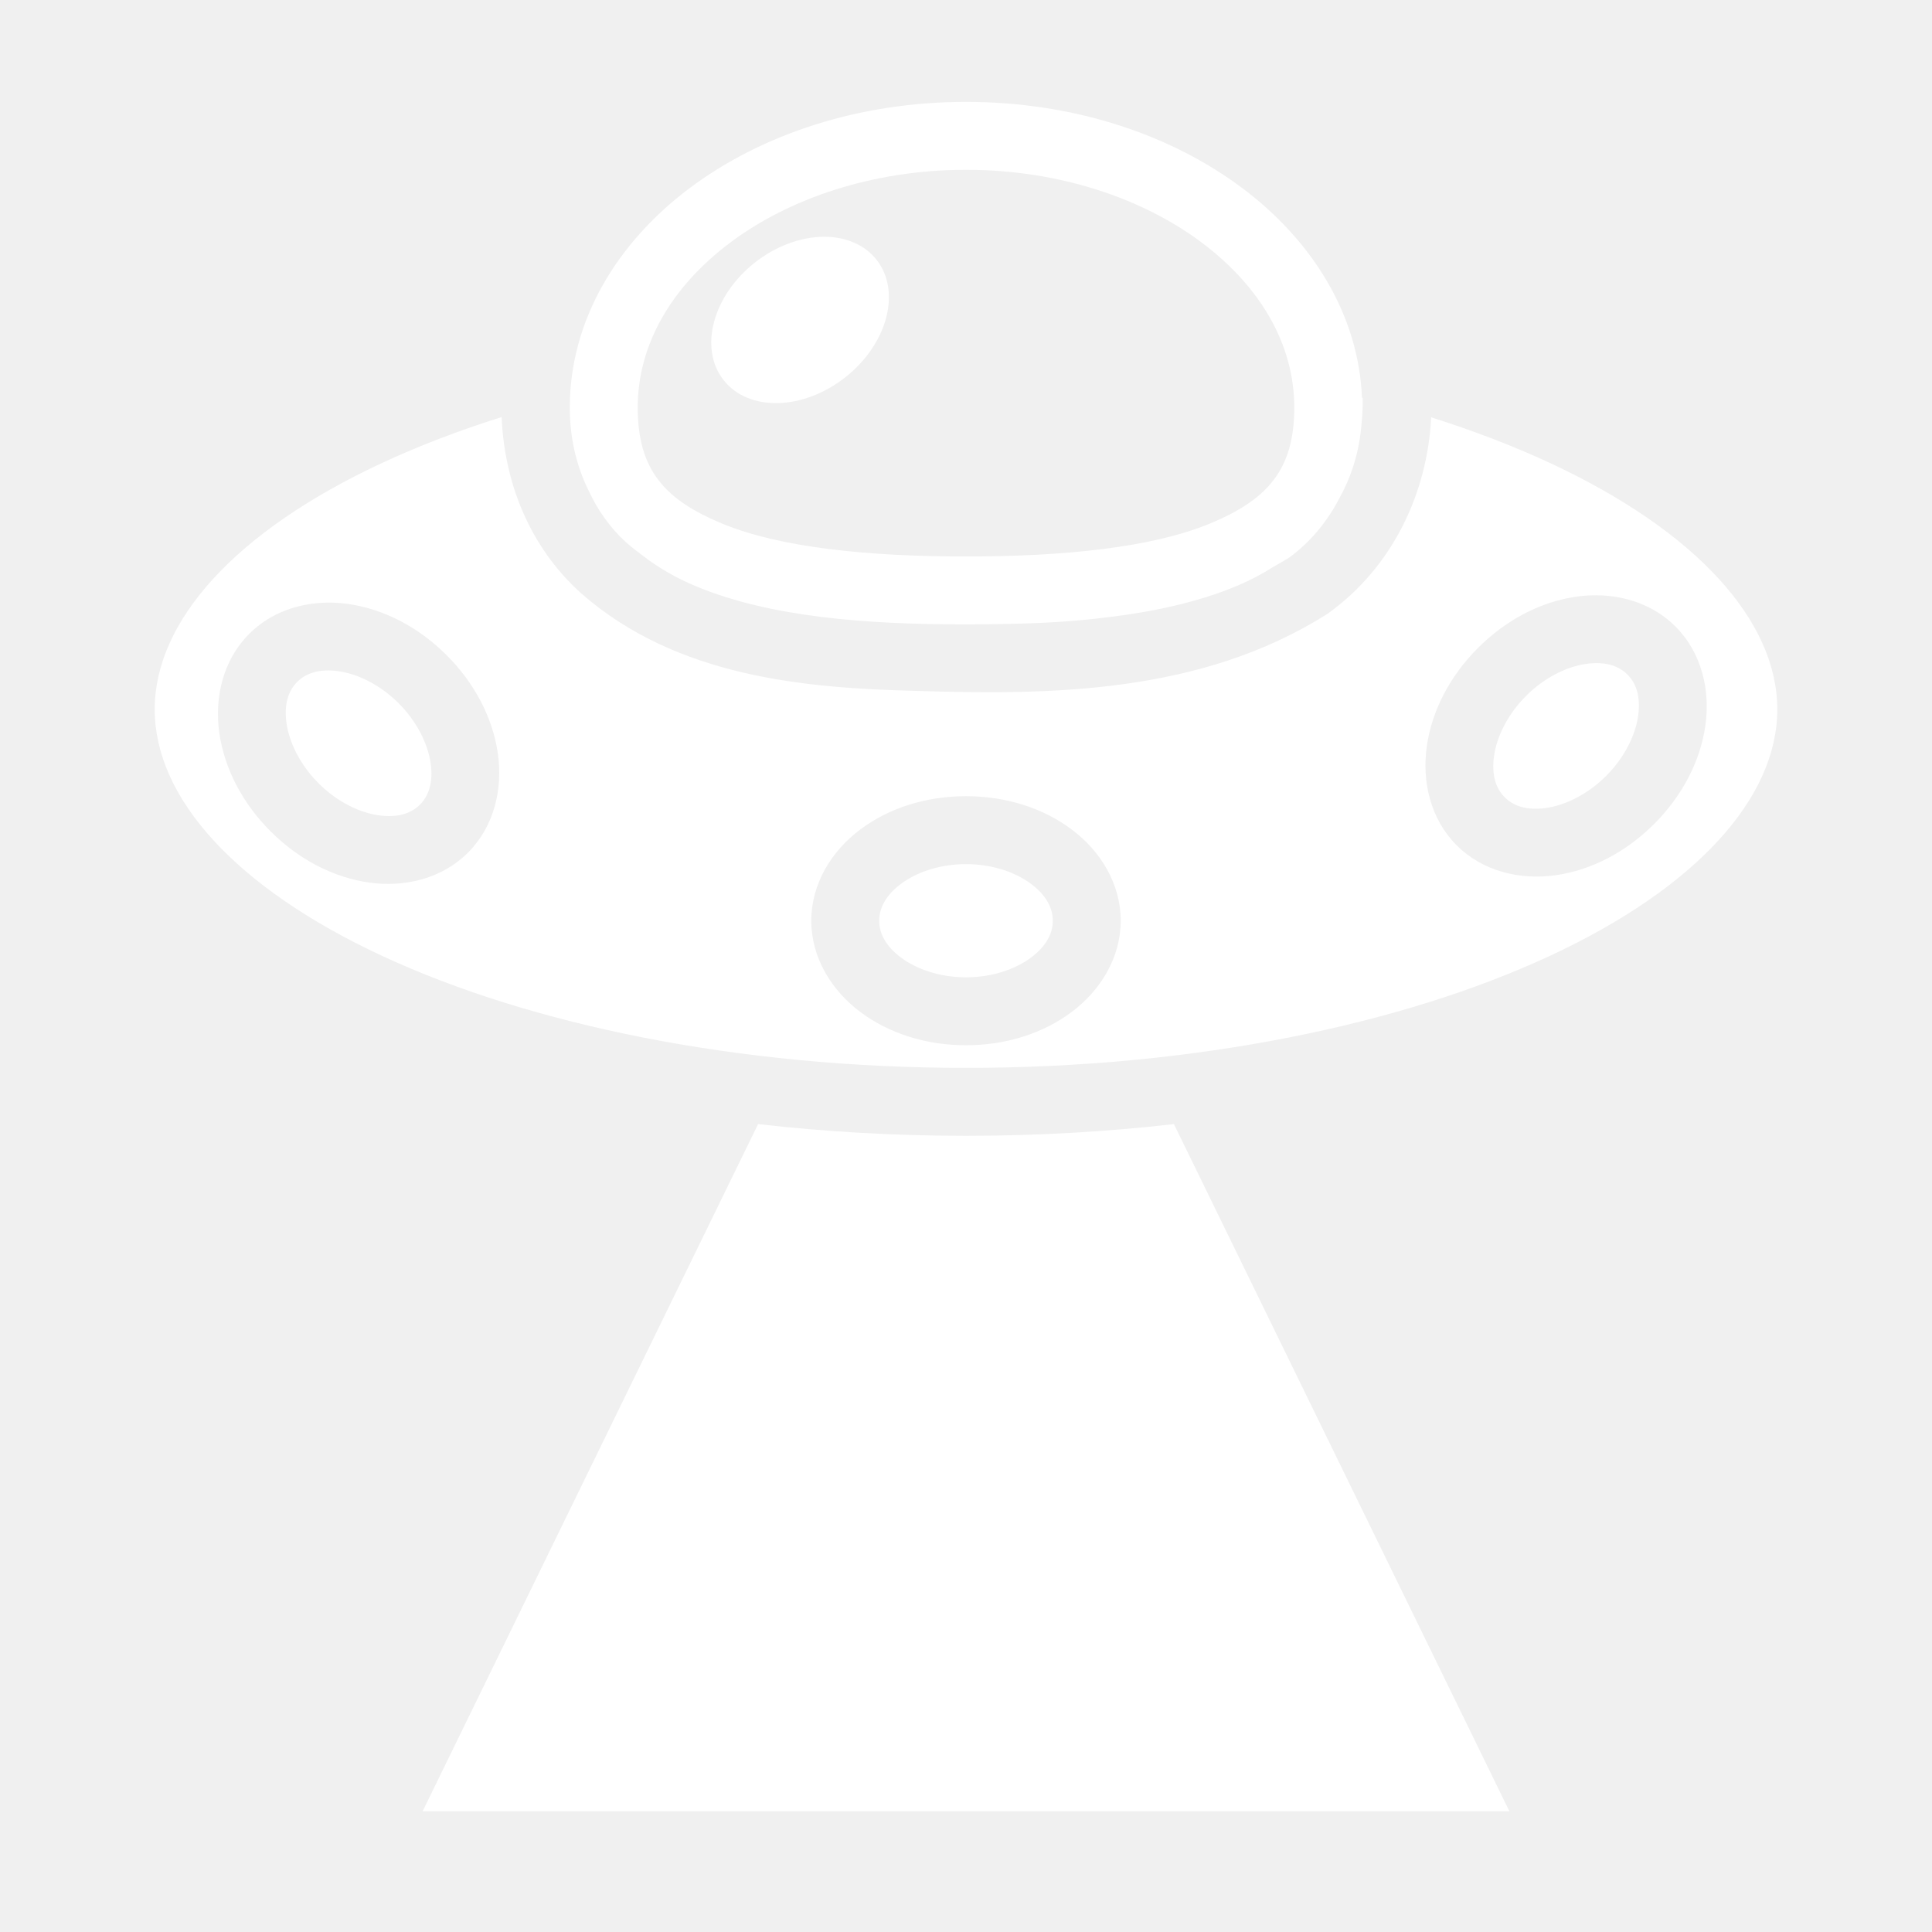
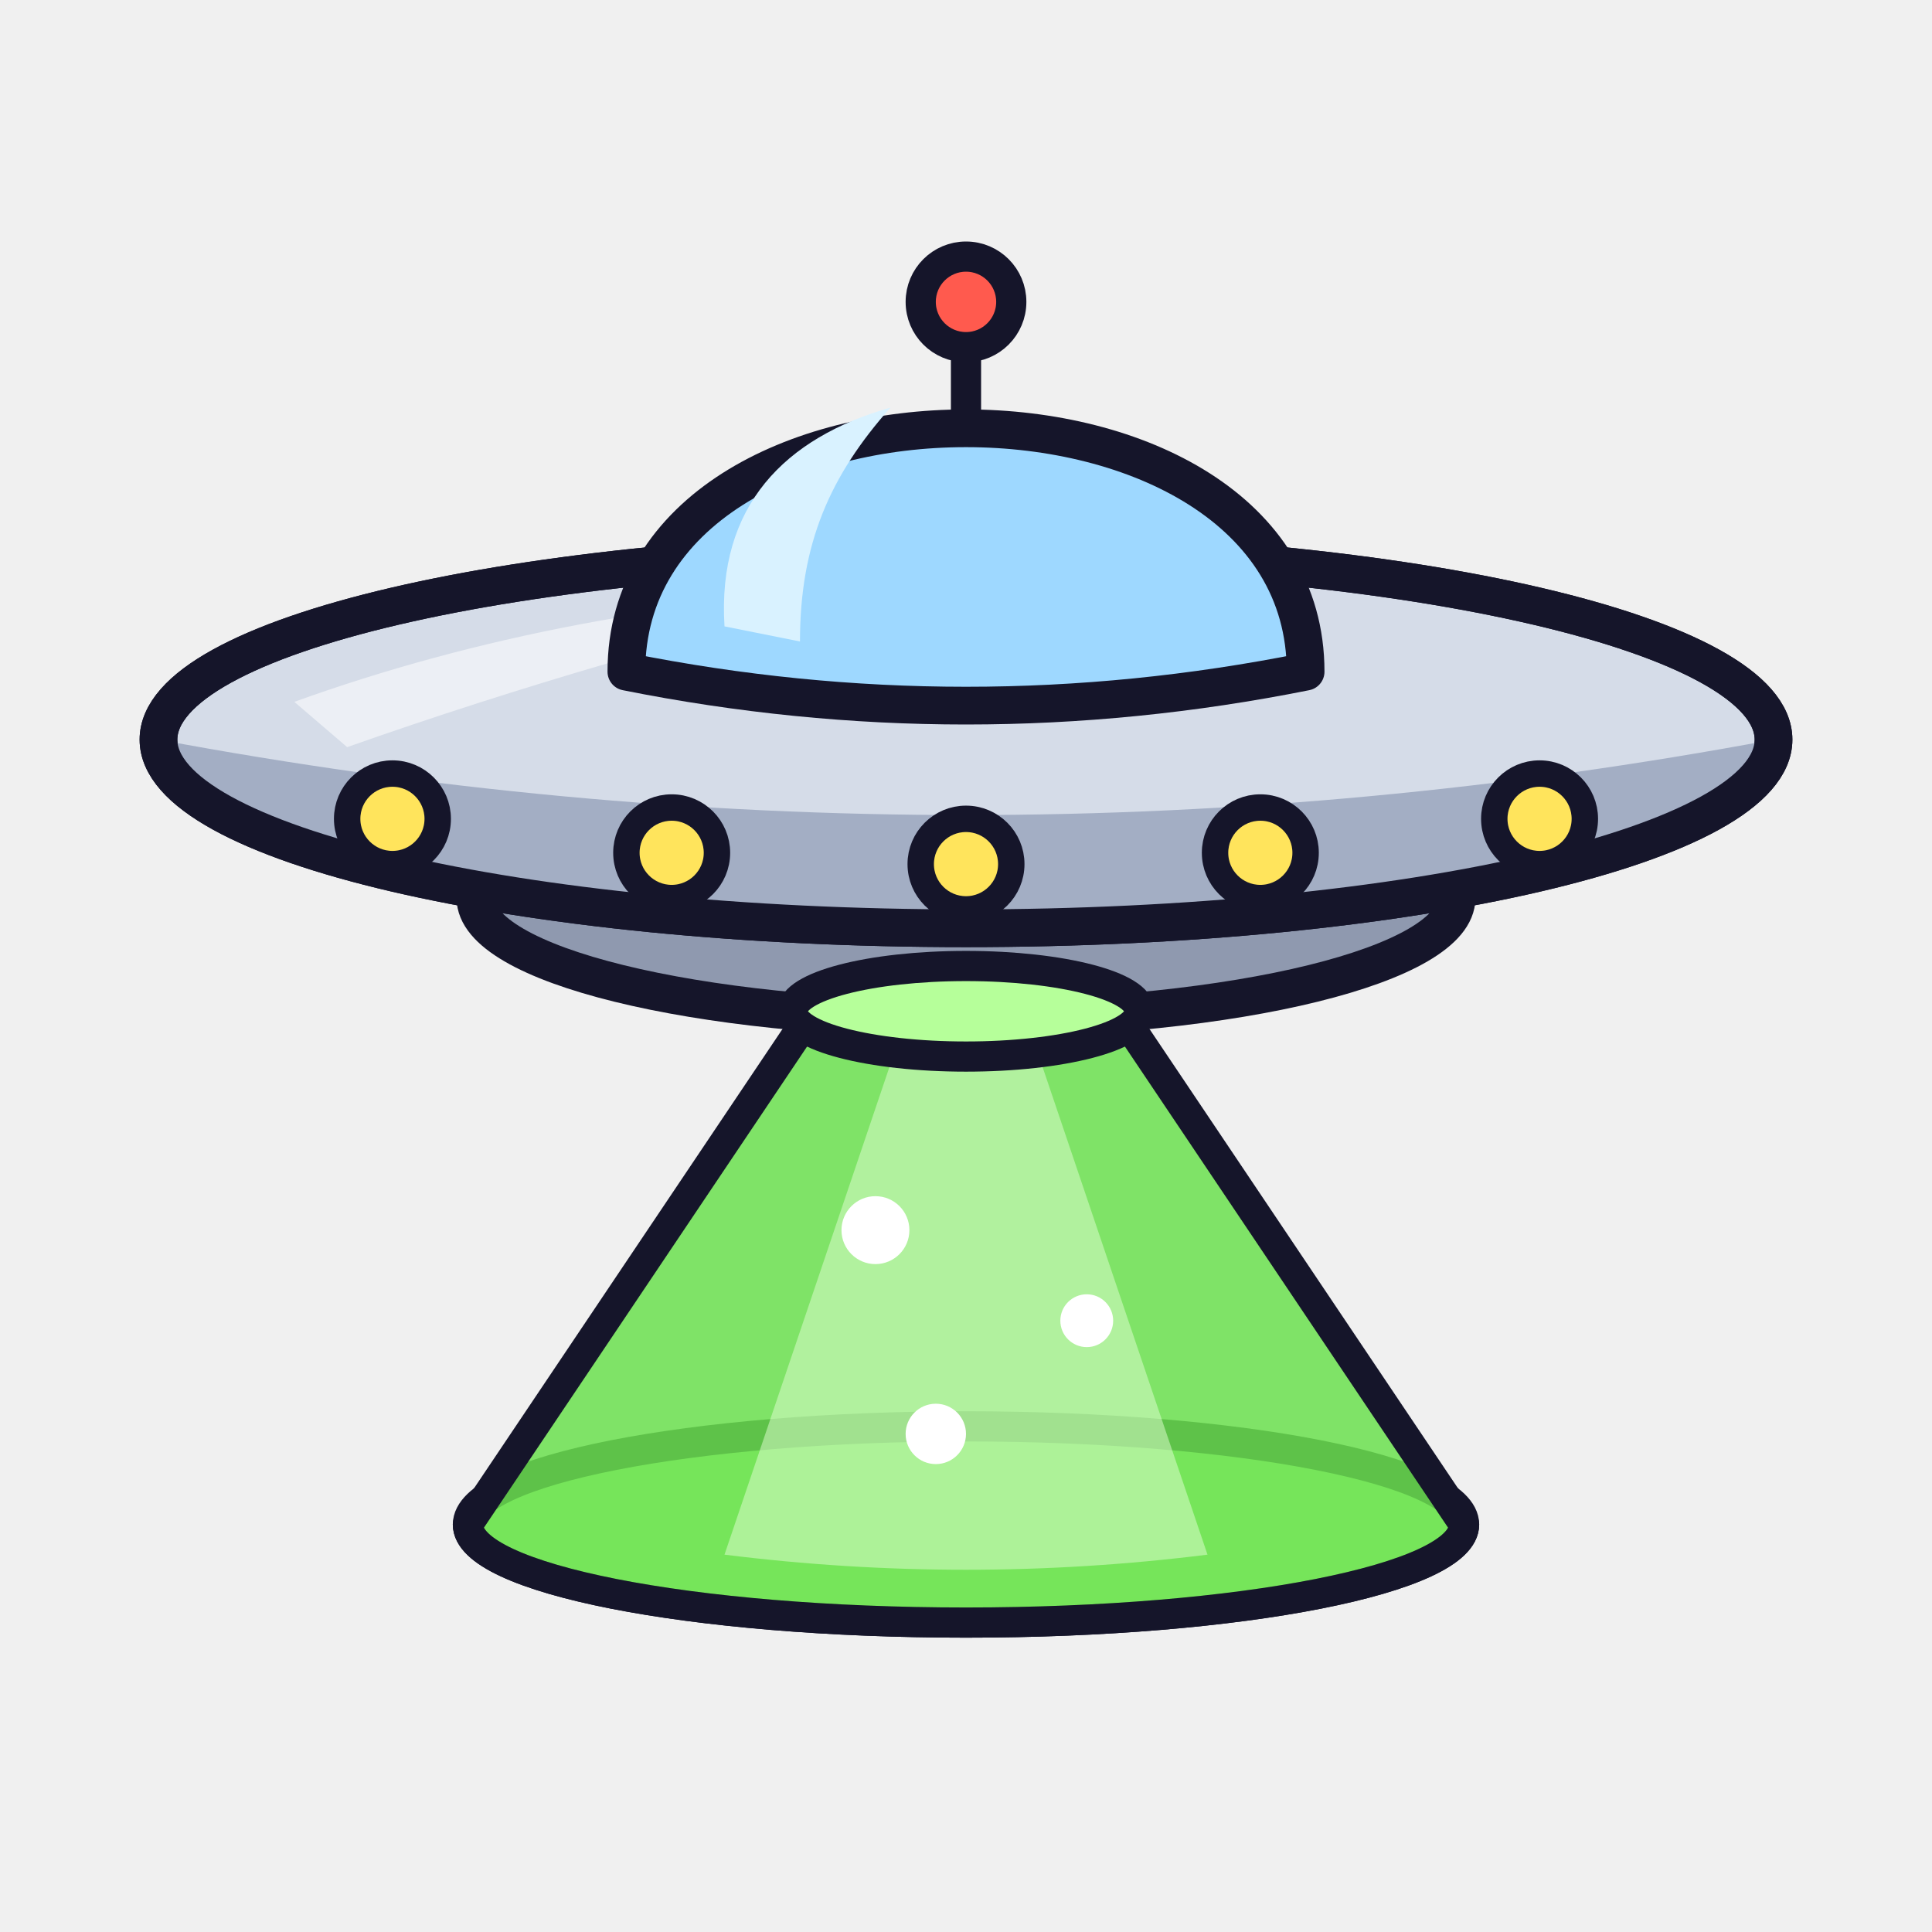
<svg xmlns="http://www.w3.org/2000/svg" viewBox="0 0 512 512">
-   <path fill="#fff" d="M256 27c-28.334 0-54.153 8.54-73.283 22.89C163.587 64.236 151 84.874 151 108c0 8.204 1.796 15.548 4.975 21.975 2.398 5.19 5.692 9.893 9.95 13.757 1.386 1.213 2.82 2.35 4.294 3.43 4.322 3.357 9.202 6.14 14.473 8.31 19.476 8.01 44.305 10 71.307 10 3.78 0 7.51-.045 11.197-.134 8.767-.154 17.47-.64 25.965-1.713 12.52-1.48 24.056-4.003 34.145-8.154 3.58-1.473 6.982-3.23 10.152-5.257 1.413-.782 2.815-1.59 4.192-2.45 5.74-4.175 10.267-9.775 13.512-16.132 3.15-5.776 5.153-12.34 5.688-19.644.216-2.173.32-4.358.285-6.54-.065-.015-.13-.03-.196-.048-.903-22.068-13.247-41.702-31.657-55.51C310.153 35.542 284.333 27 256 27zm0 18c24.686 0 46.868 7.578 62.482 19.29C334.097 76 343 91.36 343 108s-7.273 24.542-22.543 30.824c-15.27 6.283-38.44 8.65-64.457 8.65-26.017 0-49.187-2.367-64.457-8.65C176.273 132.542 169 124.64 169 108s8.903-32 24.518-43.71C209.132 52.577 231.314 45 256 45zm-37.775 17.748c-6.138.054-12.69 2.517-18.168 6.828-11.194 8.808-14.907 22.76-8.295 31.162 6.612 8.402 21.046 8.07 32.238-.738 11.193-8.81 14.906-22.76 8.293-31.162-3.115-3.957-8.16-6.142-14.068-6.09zm-85.29 47.78c-11.378 3.587-21.944 7.64-31.537 12.095C62.448 140.707 41 164.52 41 188c0 23.48 21.448 47.293 60.398 65.377C140.348 271.46 195.273 283 256 283c60.727 0 115.65-11.54 154.602-29.623C449.552 235.293 471 211.48 471 188c0-23.48-21.448-47.293-60.398-65.377-9.533-4.426-20.028-8.457-31.325-12.025-.997 20.097-10.243 39.685-27.293 51.935l-.222.16-.233.147c-33.465 21.076-73.328 21.37-108.768 20.252-29.29-.734-63.383-3.588-88.776-25.88l-.05-.046-.05-.045c-13.61-12.312-20.22-29.268-20.95-46.59zm290.116 47.23c7.672.046 15.3 2.61 20.97 8.28 6.98 6.978 9.254 16.924 7.92 26.265-1.335 9.34-6.04 18.522-13.577 26.06-7.538 7.538-16.72 12.242-26.06 13.576-9.34 1.334-19.287-.94-26.266-7.92-6.98-6.98-9.252-16.923-7.918-26.264 1.334-9.34 6.037-18.523 13.575-26.06 7.538-7.54 16.72-12.242 26.06-13.577 1.752-.25 3.525-.373 5.296-.362zm-336.042 1.94c1.77-.01 3.543.114 5.295.364 9.34 1.335 18.524 6.037 26.062 13.575 7.538 7.538 12.24 16.72 13.574 26.062 1.334 9.34-.94 19.284-7.92 26.263-6.978 6.98-16.92 9.25-26.262 7.916-9.34-1.336-18.525-6.037-26.063-13.575-7.538-7.538-12.24-16.722-13.574-26.063-1.333-9.34.94-19.284 7.92-26.263 5.67-5.672 13.297-8.235 20.968-8.28zm336.78 16.046c-1.078-.044-2.238.017-3.485.195-4.99.712-10.922 3.523-15.88 8.482-4.96 4.958-7.77 10.89-8.484 15.88-.713 4.99.432 8.598 2.826 10.99 2.393 2.394 6 3.54 10.992 2.827 4.99-.714 10.918-3.527 15.877-8.485 4.958-4.96 7.77-10.887 8.484-15.877.712-4.99-.434-8.6-2.827-10.992-1.795-1.795-4.274-2.888-7.506-3.022zM86.27 177.686c-3.232.133-5.71 1.226-7.504 3.02-2.394 2.394-3.54 6-2.828 10.99.712 4.992 3.527 10.923 8.486 15.882 4.958 4.96 10.886 7.77 15.877 8.483 4.99.713 8.6-.432 10.993-2.826 2.393-2.393 3.54-6 2.826-10.99s-3.525-10.922-8.483-15.88c-4.96-4.96-10.89-7.77-15.88-8.483-1.25-.177-2.41-.24-3.487-.194zM256 211c10.66 0 20.48 3.17 28.027 8.83C291.577 225.492 297 234.13 297 244c0 9.87-5.424 18.508-12.973 24.17C276.48 273.83 266.66 277 256 277c-10.66 0-20.48-3.17-28.027-8.83C220.423 262.508 215 253.87 215 244c0-9.87 5.424-18.508 12.973-24.17C235.52 214.17 245.34 211 256 211zm0 18c-7.013 0-13.194 2.204-17.227 5.23-4.033 3.023-5.773 6.385-5.773 9.77s1.74 6.747 5.773 9.77c4.033 3.026 10.214 5.23 17.227 5.23s13.194-2.204 17.227-5.23c4.033-3.023 5.773-6.385 5.773-9.77s-1.74-6.747-5.773-9.77C269.194 231.203 263.013 229 256 229zm-55.1 68.898L112 480h288l-88.9-182.102C293.433 299.925 274.988 301 256 301s-37.433-1.075-55.1-3.102z" />
+   <g stroke="#15152A" stroke-width="10" stroke-linejoin="round" stroke-linecap="round">
+     <ellipse cx="256" cy="404" rx="132" ry="26" fill="#B6FF9A" stroke-width="8" />
+     <path fill="#6BE04F" fill-opacity="0.85" stroke-width="8" d="M214 270 L298 270 L388 404 A132 26 0 0 1 124 404 Z" />
+     <path fill="#E4FFD6" opacity="0.5" stroke="none" d="M238 276 L274 276 L320 412 Q256 420 192 412 Z" />
+     <circle cx="232" cy="326" r="9" fill="#FFFFFF" stroke="none" />
+     <circle cx="288" cy="350" r="7" fill="#FFFFFF" stroke="none" />
+     <circle cx="248" cy="380" r="8" fill="#FFFFFF" stroke="none" />
+     <ellipse cx="256" cy="238" rx="130" ry="32" fill="#8F99AF" />
+     <ellipse cx="256" cy="268" rx="46" ry="12" fill="#B6FF9A" stroke-width="8" />
+     <ellipse cx="256" cy="196" rx="214" ry="50" fill="#D5DCE8" />
+     <path fill="#A3AEC4" stroke="none" d="M42 196 A214 50 0 0 0 470 196 Q256 236 42 196 Z" />
+     <path fill="#FFFFFF" stroke="none" opacity="0.55" d="M78 186 Q150 160 236 156 Q160 174 92 198 Z" />
+     <ellipse cx="256" cy="196" rx="214" ry="50" fill="none" />
+     <circle cx="104" cy="217" r="12" fill="#FFE45C" stroke-width="7" />
+     <circle cx="178" cy="226" r="12" fill="#FFE45C" stroke-width="7" />
+     <circle cx="256" cy="229" r="12" fill="#FFE45C" stroke-width="7" />
+     <circle cx="334" cy="226" r="12" fill="#FFE45C" stroke-width="7" />
+     <circle cx="408" cy="217" r="12" fill="#FFE45C" stroke-width="7" />
+     <path fill="none" stroke-width="8" d="M256 112 L256 86" />
+     <circle cx="256" cy="80" r="12" fill="#FF5A4E" stroke-width="8" />
+     <path fill="#9ED8FF" d="M166 178 C166 92 346 92 346 178 Q256 196 166 178 Z" />
+     <path fill="#D9F2FF" stroke="none" d="M192 166 C190 134 208 116 236 108 C220 126 212 144 212 170 Z" />
+   </g>
</svg>
